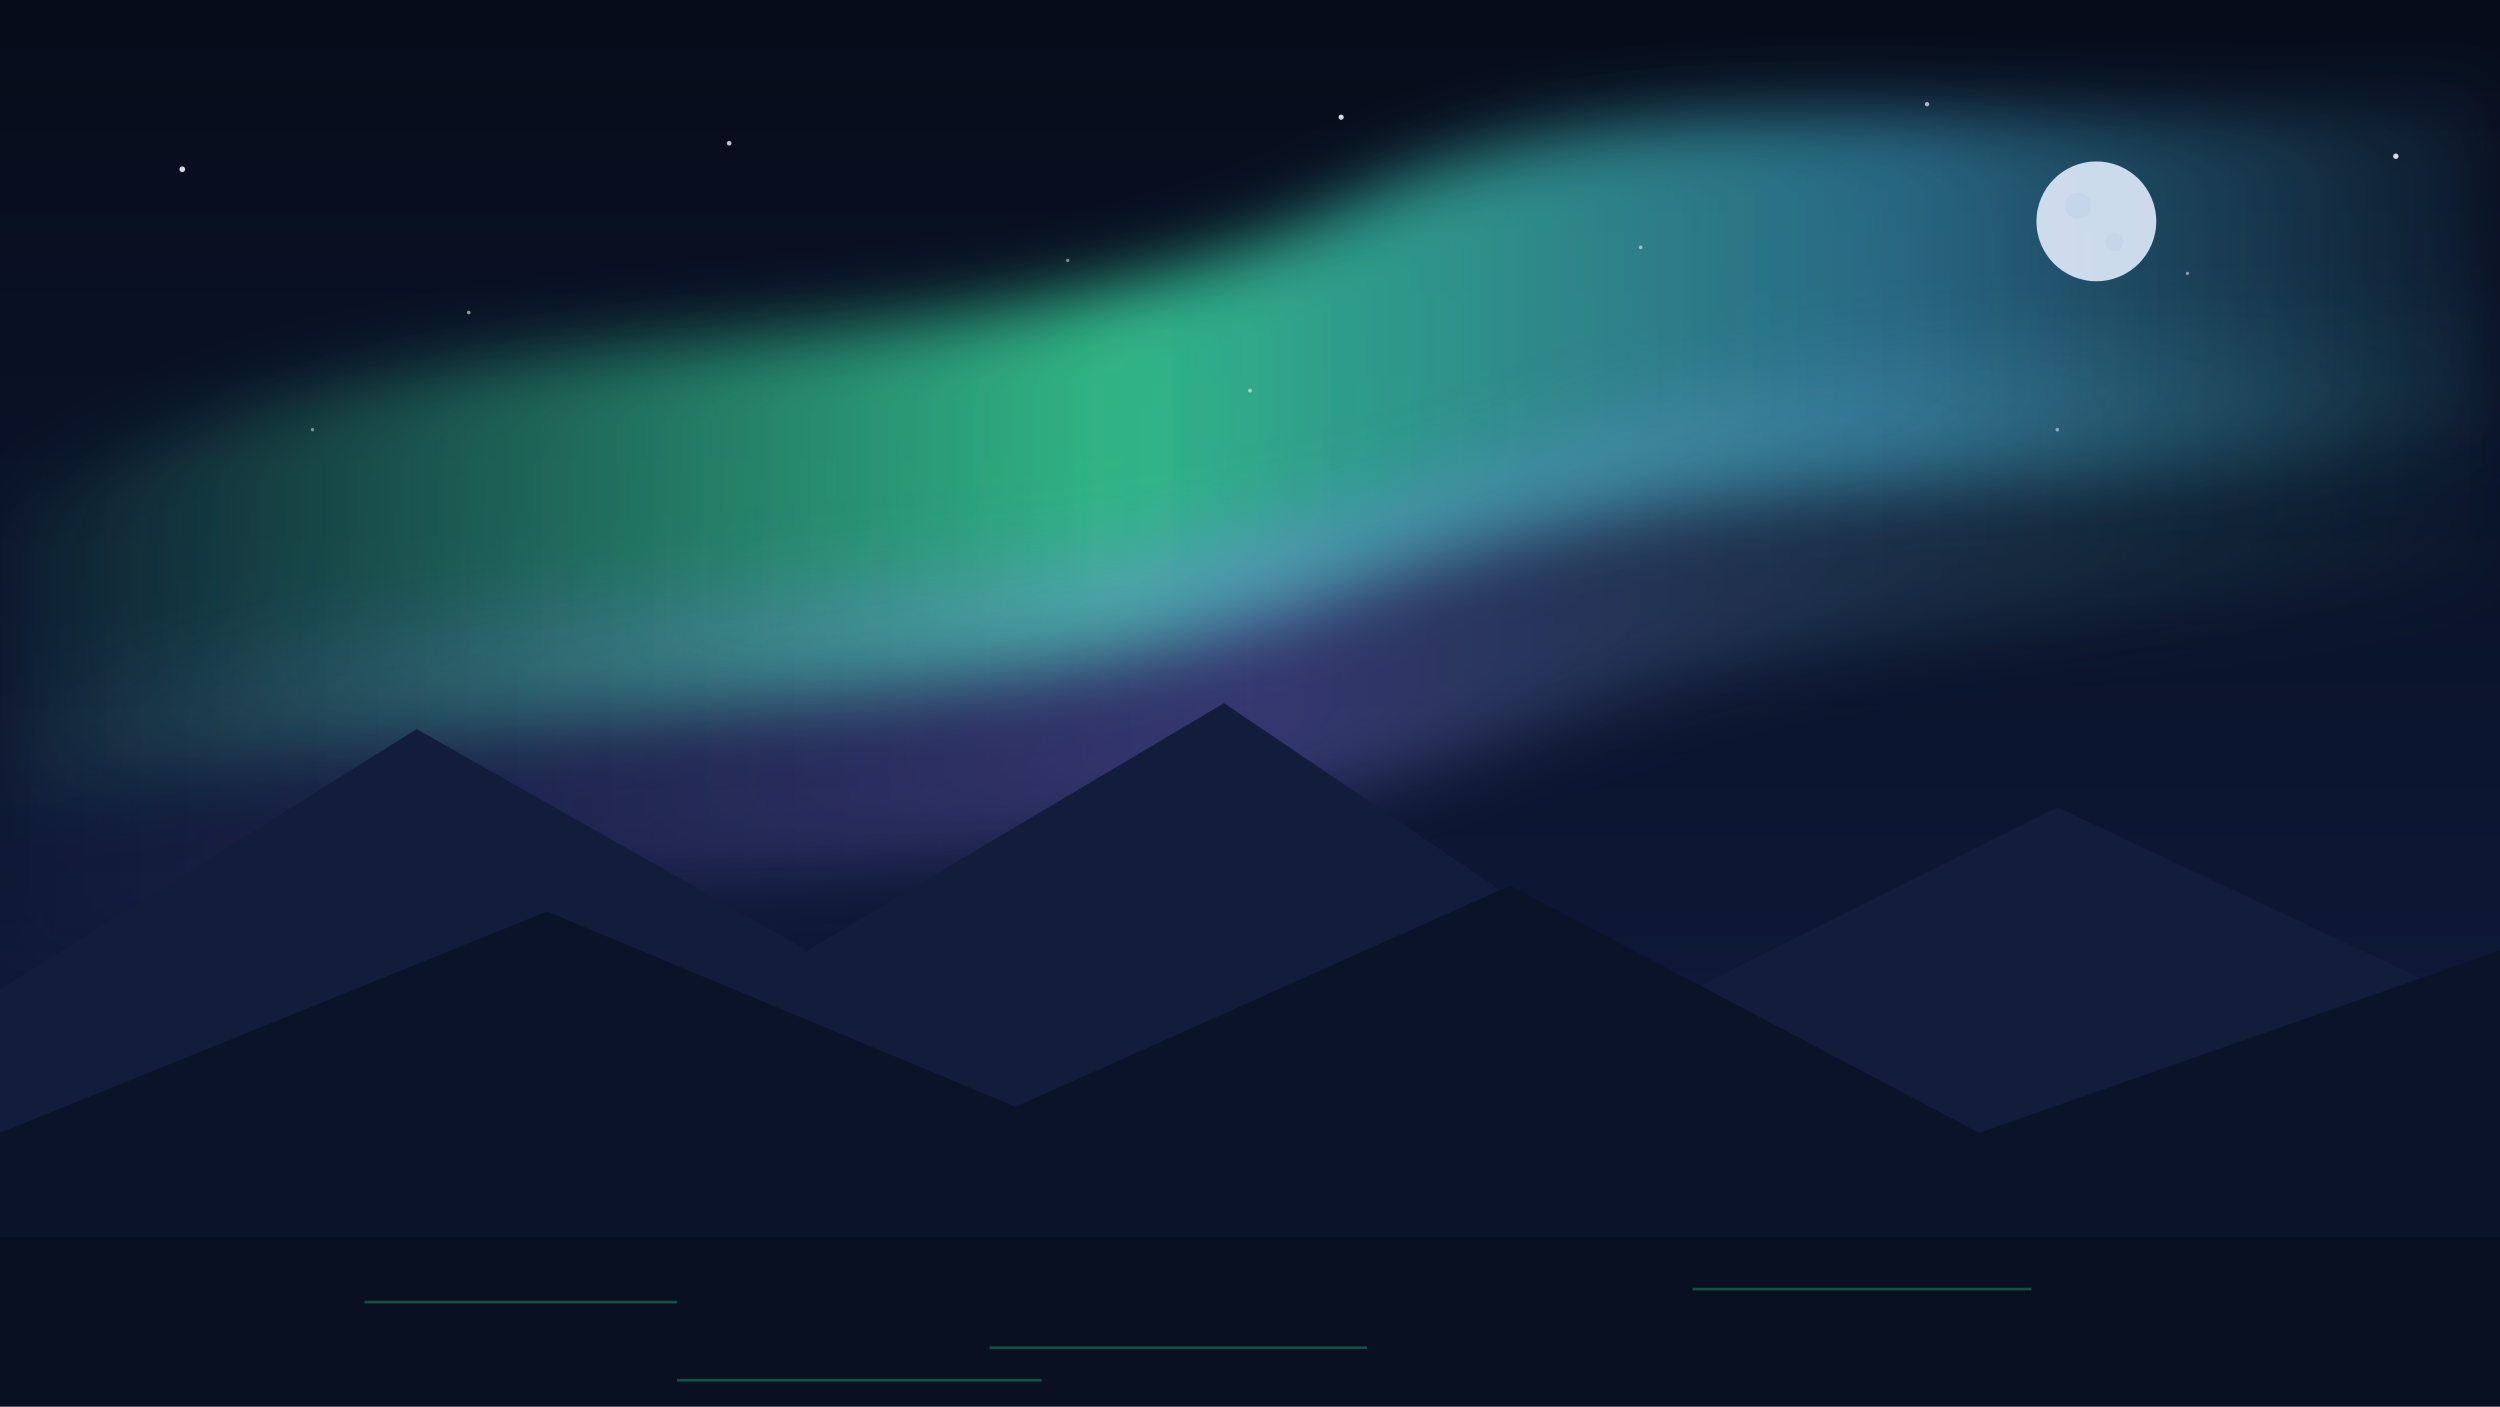
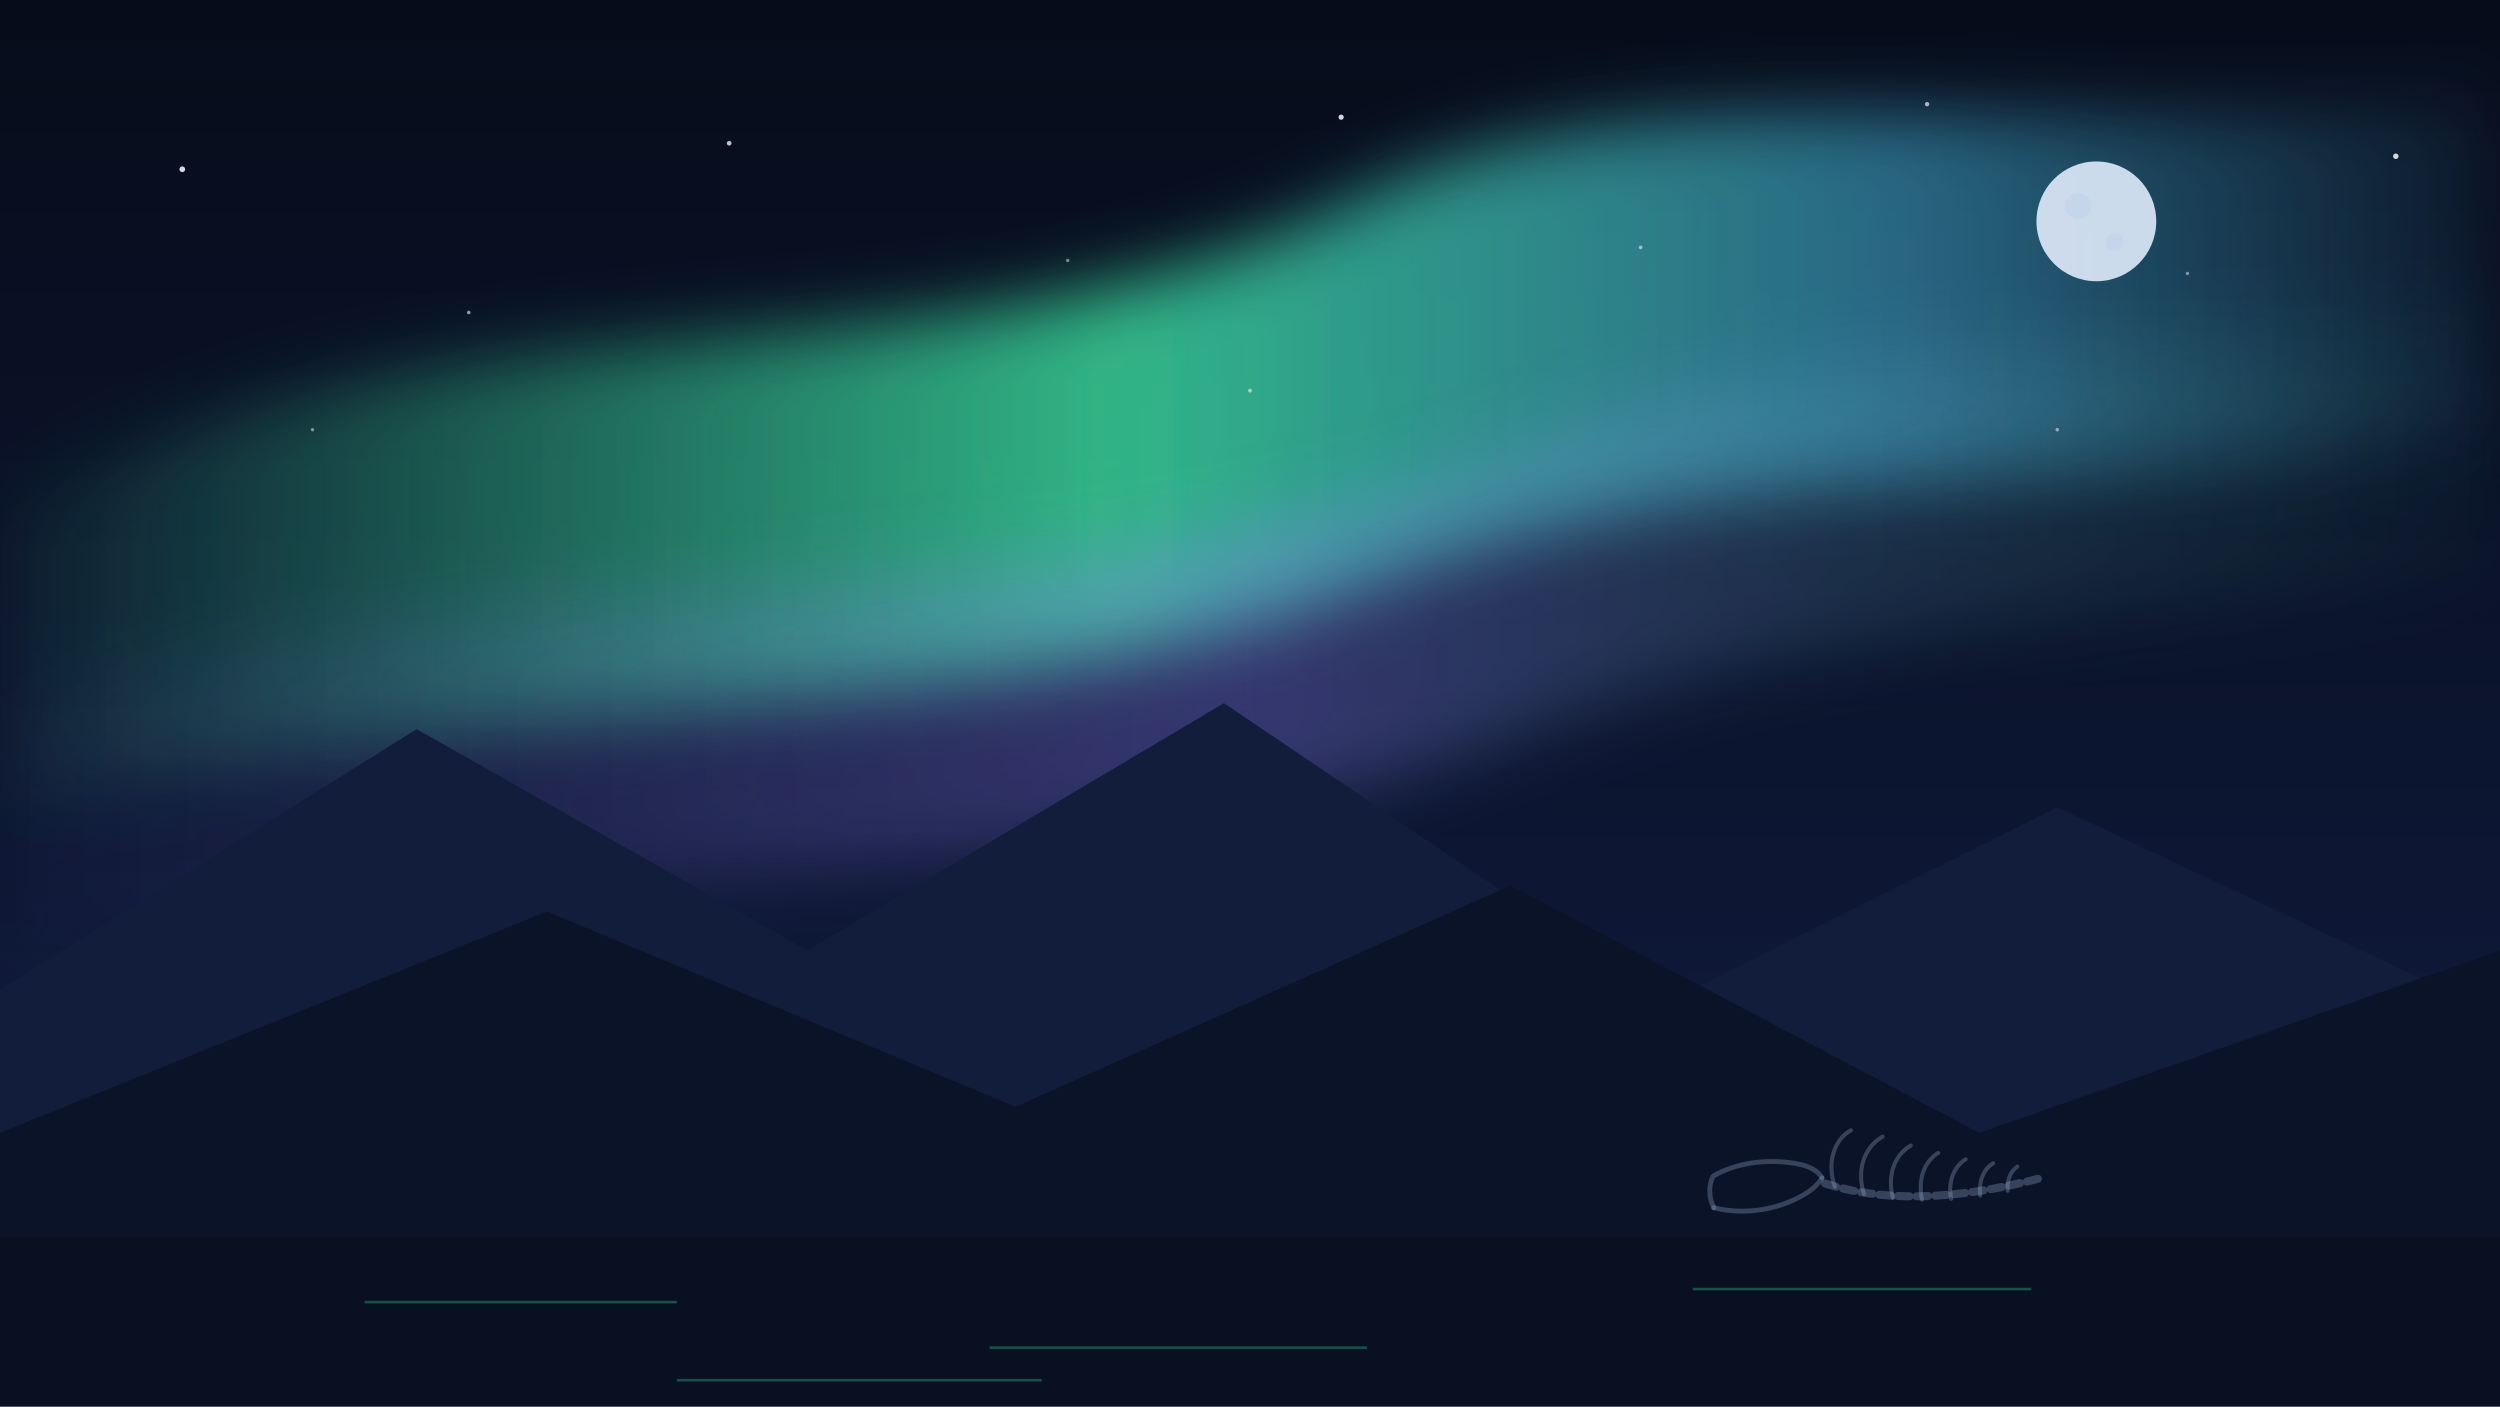
<svg xmlns="http://www.w3.org/2000/svg" viewBox="0 0 1920 1080" preserveAspectRatio="xMidYMid slice" role="img" aria-label="Aurora over the Arctic hills">
  <defs>
    <linearGradient id="psky" x1="0" y1="0" x2="0" y2="1">
      <stop offset="0" stop-color="#070c1a" />
      <stop offset="0.65" stop-color="#0d1734" />
      <stop offset="1" stop-color="#132148" />
    </linearGradient>
    <linearGradient id="pa1" x1="0" y1="0" x2="1" y2="0">
      <stop offset="0" stop-color="#3ce8a4" stop-opacity="0" />
      <stop offset="0.45" stop-color="#3ce8a4" stop-opacity="0.9" />
      <stop offset="0.75" stop-color="#4cc9f0" stop-opacity="0.55" />
      <stop offset="1" stop-color="#4cc9f0" stop-opacity="0" />
    </linearGradient>
    <linearGradient id="pa2" x1="0" y1="0" x2="1" y2="0">
      <stop offset="0" stop-color="#8b7cf6" stop-opacity="0" />
      <stop offset="0.5" stop-color="#8b7cf6" stop-opacity="0.55" />
      <stop offset="1" stop-color="#3ce8a4" stop-opacity="0" />
    </linearGradient>
    <filter id="psoft" x="-20%" y="-20%" width="140%" height="140%">
      <feGaussianBlur stdDeviation="26" />
    </filter>
  </defs>
  <rect width="1920" height="1080" fill="url(#psky)" />
  <path d="M-50 430 C 300 180, 700 330, 1050 150 C 1300 30, 1650 130, 1970 60 L 1970 320 C 1650 400, 1350 330, 1050 450 C 750 570, 350 520, -50 640 Z" fill="url(#pa1)" filter="url(#psoft)" opacity="0.85" />
  <path d="M-50 560 C 350 400, 800 500, 1200 330 C 1450 230, 1750 280, 1970 220 L 1970 420 C 1700 490, 1450 450, 1150 570 C 850 690, 350 660, -50 760 Z" fill="url(#pa2)" filter="url(#psoft)" opacity="0.6" />
  <g fill="#e9eef8">
    <circle cx="140" cy="130" r="2.2" opacity="0.9" />
    <circle cx="360" cy="240" r="1.4" opacity="0.6" />
    <circle cx="560" cy="110" r="1.8" opacity="0.8" />
    <circle cx="820" cy="200" r="1.3" opacity="0.5" />
    <circle cx="1030" cy="90" r="2" opacity="0.9" />
    <circle cx="1260" cy="190" r="1.4" opacity="0.6" />
    <circle cx="1480" cy="80" r="1.7" opacity="0.7" />
    <circle cx="1680" cy="210" r="1.3" opacity="0.5" />
    <circle cx="1840" cy="120" r="2.1" opacity="0.9" />
    <circle cx="240" cy="330" r="1.3" opacity="0.5" />
    <circle cx="960" cy="300" r="1.5" opacity="0.6" />
    <circle cx="1580" cy="330" r="1.4" opacity="0.55" />
  </g>
  <circle cx="1610" cy="170" r="46" fill="#dbe7f7" opacity="0.92" />
  <circle cx="1596" cy="158" r="10" fill="#c3d3ea" opacity="0.8" />
  <circle cx="1624" cy="186" r="7" fill="#c3d3ea" opacity="0.7" />
  <path d="M0 760 L 320 560 L 620 730 L 940 540 L 1280 770 L 1580 620 L 1920 780 L 1920 1080 L 0 1080 Z" fill="#111d3a" />
  <path d="M0 870 L 420 700 L 780 850 L 1160 680 L 1520 870 L 1920 730 L 1920 1080 L 0 1080 Z" fill="#0b1329" />
+   <g transform="translate(1310 868) scale(0.62)" fill="none" stroke="#9fb6cf" stroke-opacity=".3" stroke-linecap="round" stroke-linejoin="round">
+     <path d="M 10 96 C 4 84, 3 70, 9 57 C 36 41, 74 35, 110 41 C 129 44, 140 51, 144 59" stroke-width="6" />
+     <path d="M 10 96 C 45 105, 88 100, 123 79 C 133 73, 140 66, 144 59" stroke-width="6" />
+     <path d="M 148 66 C 215 88, 305 89, 420 58" stroke-width="10" stroke-dasharray="14 9" />
+     <path d="M 160 70 C 150 42, 158 12, 180 0" stroke-width="5" />
+     <path d="M 196 79 C 187 51, 195 22, 219 8" stroke-width="5" />
+     <path d="M 232 84 C 225 58, 232 32, 254 19" stroke-width="5" />
+     <path d="M 268 86 C 263 63, 269 40, 288 28" stroke-width="5" />
+     <path d="M 304 85 C 300 66, 306 46, 322 36" stroke-width="5" />
+     <path d="M 340 81 C 338 65, 343 49, 356 41" stroke-width="5" />
+     <path d="M 374 75 C 373 63, 377 51, 386 45" stroke-width="5" />
+   </g>
  <rect y="950" width="1920" height="130" fill="#081021" />
  <g stroke="#3ce8a4" stroke-width="2" opacity="0.3">
    <line x1="280" y1="1000" x2="520" y2="1000" />
    <line x1="760" y1="1035" x2="1050" y2="1035" />
    <line x1="1300" y1="990" x2="1560" y2="990" />
    <line x1="520" y1="1060" x2="800" y2="1060" />
  </g>
</svg>
